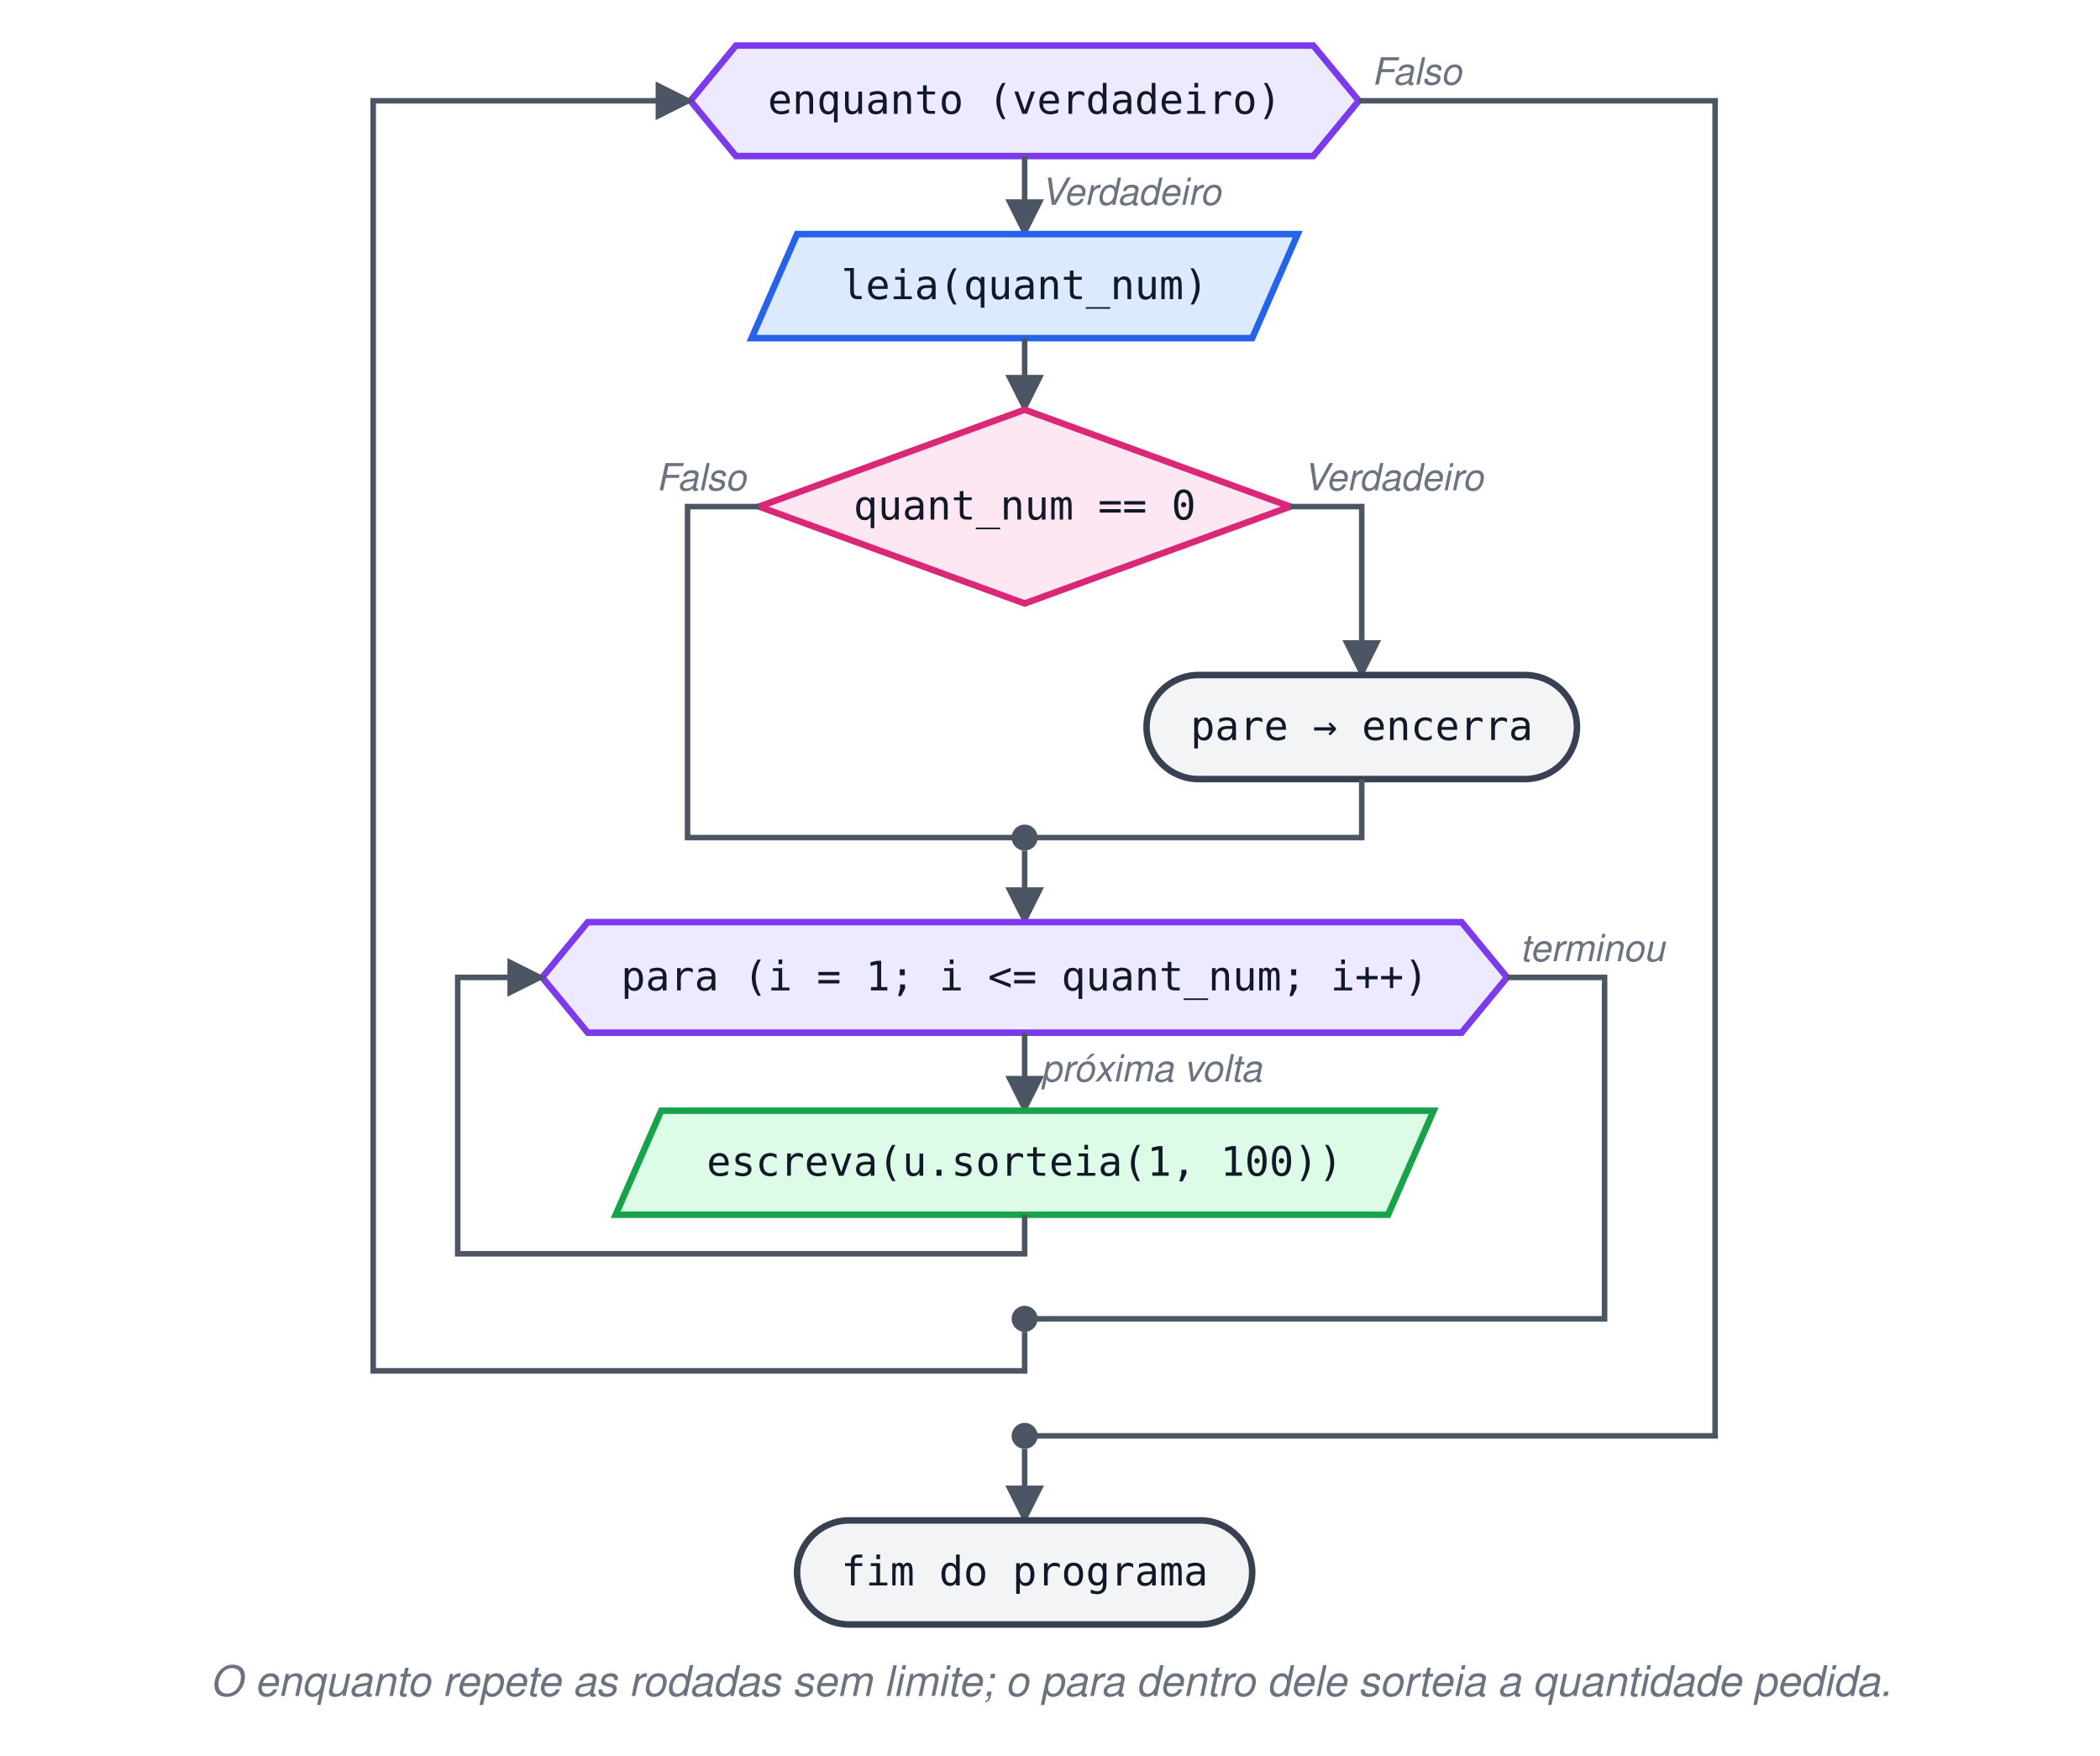
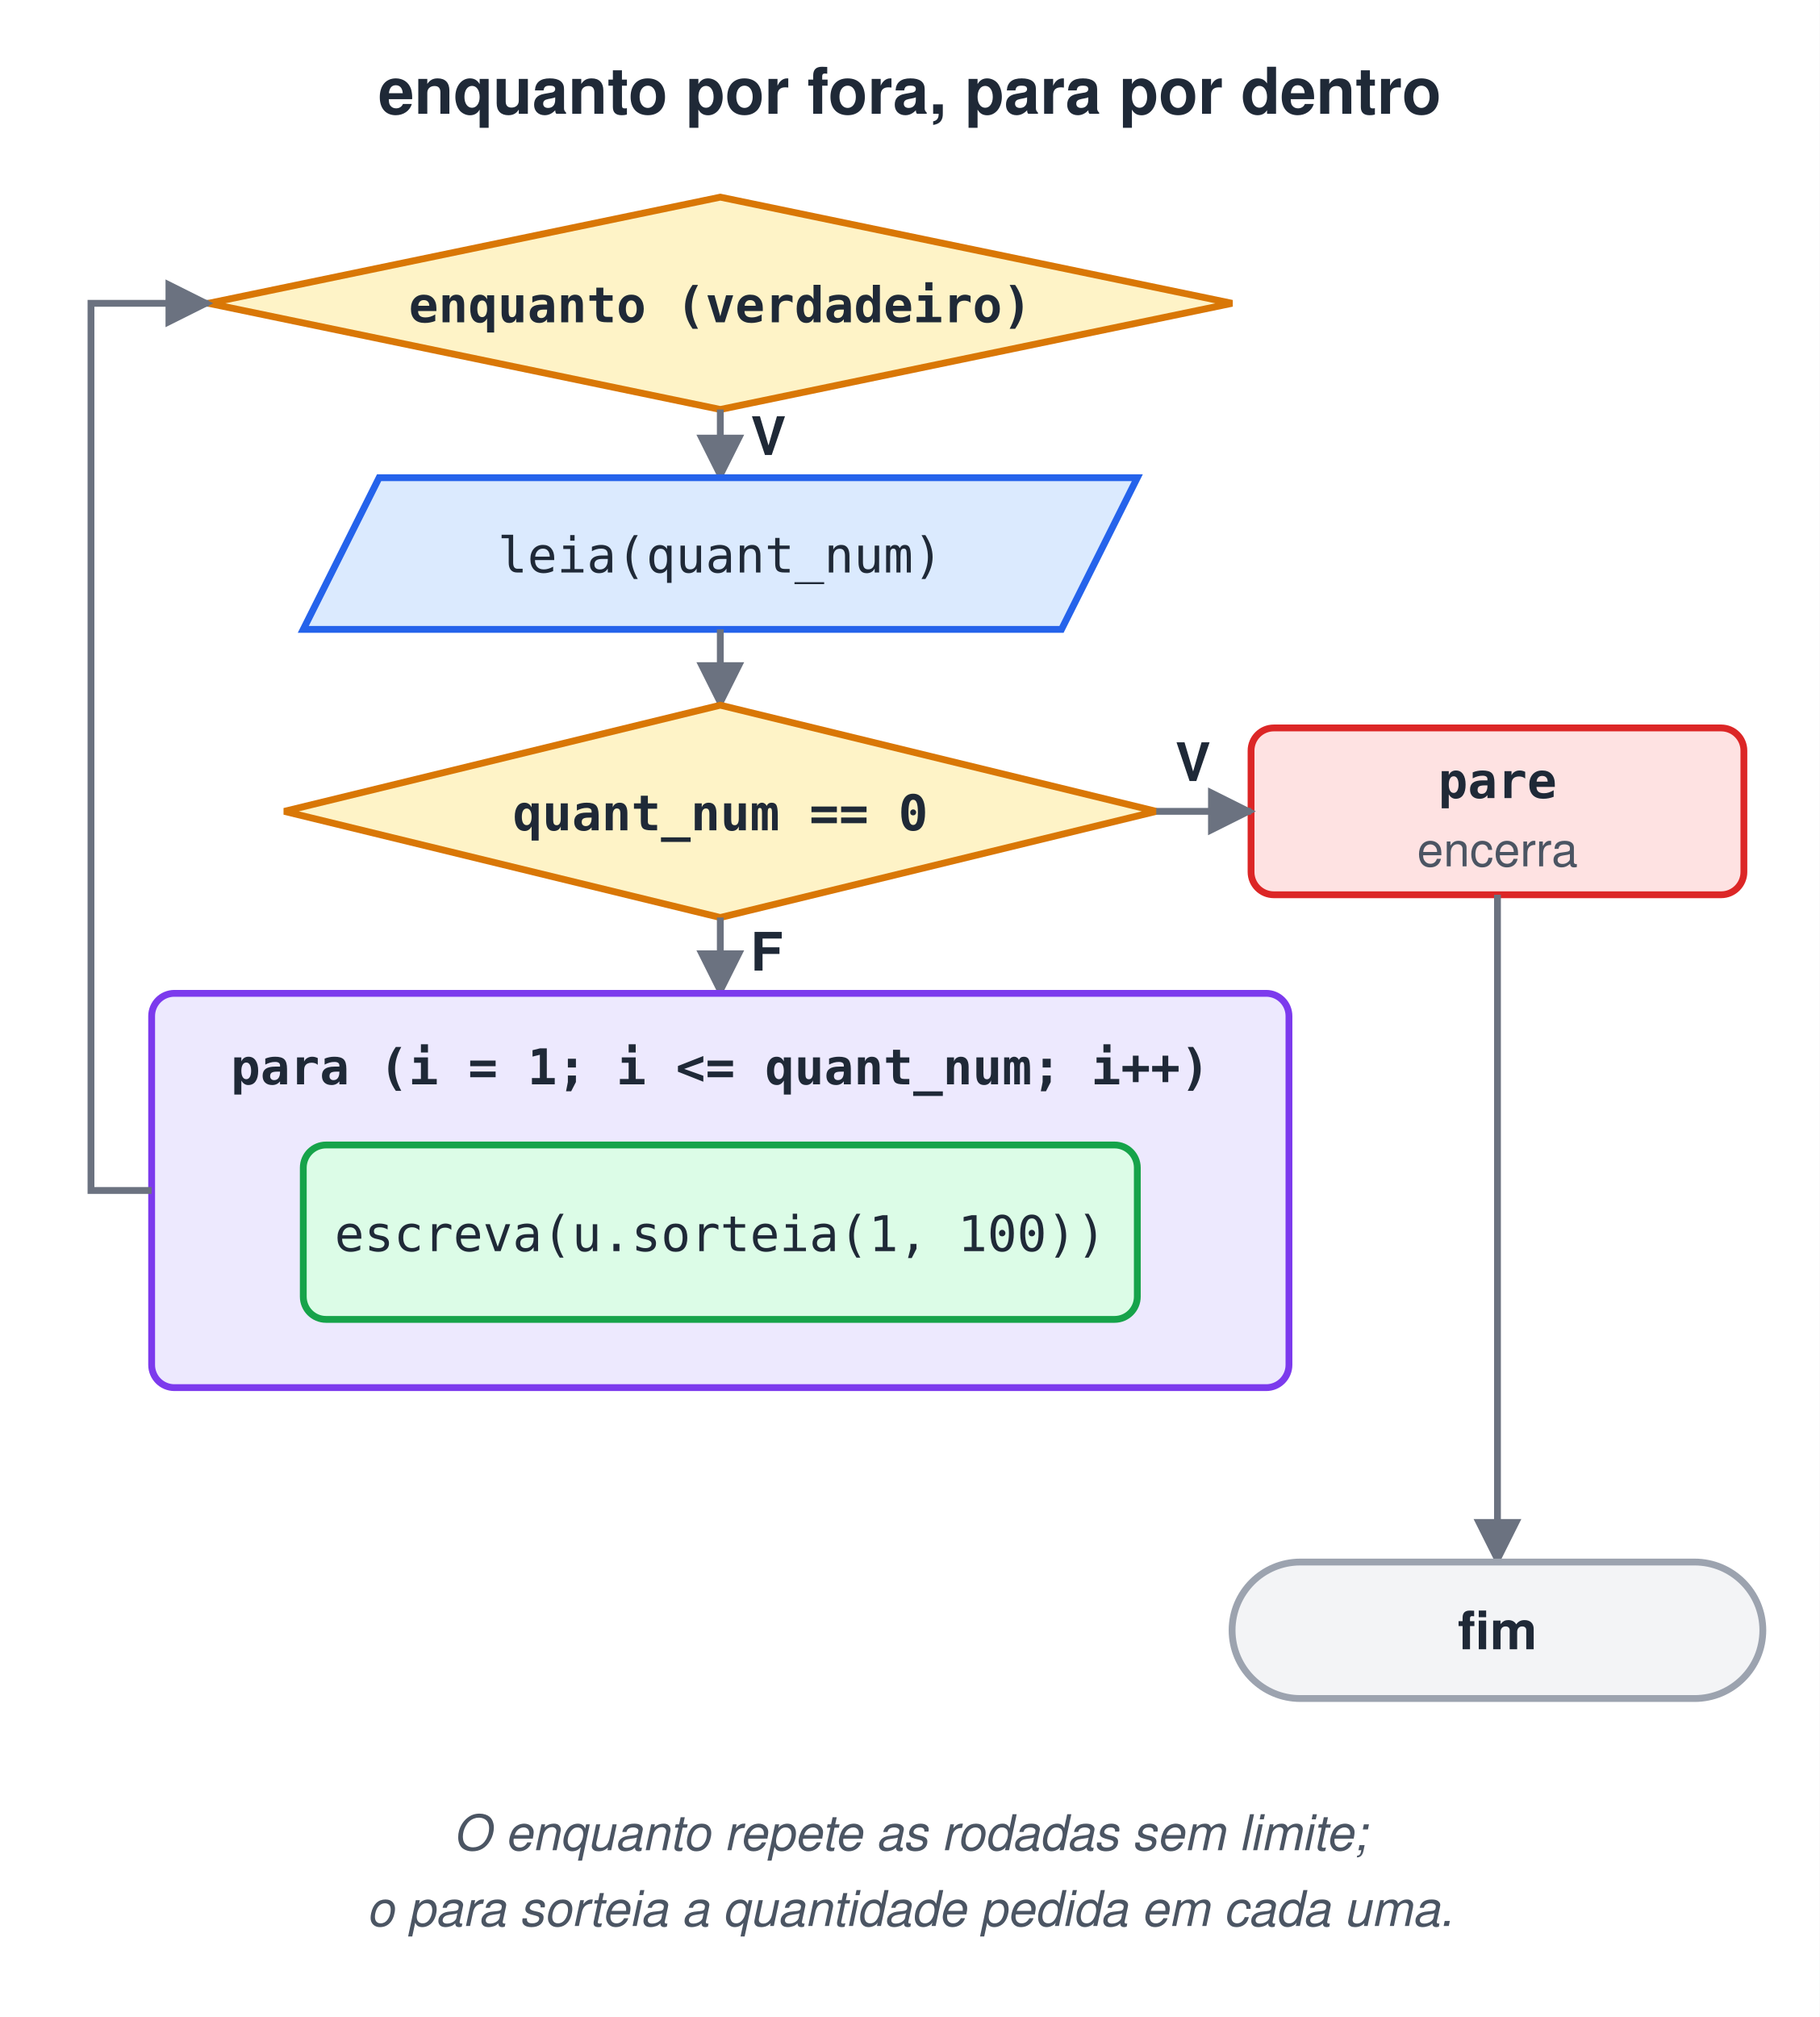
- <svg xmlns="http://www.w3.org/2000/svg" width="646" height="540" viewBox="0 0 646 540">
-   <style>text{font-family:Helvetica, Arial, 'DejaVu Sans', sans-serif}.t{font-family:Menlo, Consolas, 'DejaVu Sans Mono', monospace;font-size:12.5px;fill:#111827}.k{font-weight:bold}.lb{font-size:11.5px;font-style:italic;fill:#6B7280}.e{stroke:#4B5563;stroke-width:1.7;fill:none}.te{fill:#F3F4F6;stroke:#374151;stroke-width:2}.dc{fill:#FEF9C3;stroke:#CA8A04;stroke-width:2}.as{fill:#FFEDD5;stroke:#EA580C;stroke-width:2}.in{fill:#DBEAFE;stroke:#2563EB;stroke-width:2}.ou{fill:#DCFCE7;stroke:#16A34A;stroke-width:2}.if{fill:#FCE7F3;stroke:#DB2777;stroke-width:2}.lp{fill:#EDE9FE;stroke:#7C3AED;stroke-width:2}.cl{fill:#E0F2FE;stroke:#0284C7;stroke-width:2}</style>
+ <svg xmlns="http://www.w3.org/2000/svg" width="480" height="532" viewBox="0 0 480 532">
+   <style>text{white-space:pre;font-family:Helvetica,Arial,sans-serif;font-size:14px;fill:#1F2937}.t{font-size:17px;font-weight:bold}.b{font-weight:bold}.m{font-family:Menlo,Consolas,monospace;font-size:13px}.s{font-size:12.5px;fill:#4B5563}.n{font-size:13px;font-style:italic;fill:#4B5563}.c{text-anchor:middle}.r{text-anchor:end}.xB{fill:#DBEAFE;stroke:#2563EB}.xG{fill:#DCFCE7;stroke:#16A34A}.xO{fill:#FEF3C7;stroke:#D97706}.xP{fill:#EDE9FE;stroke:#7C3AED}.xR{fill:#FEE2E2;stroke:#DC2626}.xY{fill:#F3F4F6;stroke:#9CA3AF}.xW{fill:#fff;stroke:#9CA3AF}.xT{fill:#CCFBF1;stroke:#0D9488}.xK{fill:#FCE7F3;stroke:#DB2777}rect,ellipse,polygon{stroke-width:1.8}.l{stroke:#6B7280;stroke-width:1.8;fill:none}.d{stroke-dasharray:5 4}</style>
  <defs>
    <marker id="a" viewBox="0 0 10 10" refX="9" refY="5" markerWidth="7" markerHeight="7" orient="auto-start-reverse">
-       <path d="M0,0 L10,5 L0,10 z" fill="#4B5563" />
+       <path d="M0,0L10,5L0,10z" fill="#6B7280" />
    </marker>
  </defs>
  <rect width="100%" height="100%" fill="#fff" />
-   <g transform="translate(90.8,0)">
-     <path class="lp" d="M135.6,14 L313.2,14 L327.2,31 L313.2,48 L135.6,48 L121.6,31 Z" />
-     <text class="t" x="224.4" y="35" text-anchor="middle">enquanto (verdadeiro)</text>
-     <path class="e" d="M224.4,48 L224.4,72" marker-end="url(#a)" />
-     <text class="lb" x="229.4" y="63" text-anchor="start">Verdadeiro</text>
-     <path class="in" d="M154.4,72 L308.4,72 L294.4,104 L140.4,104 Z" />
-     <text class="t" x="224.4" y="92" text-anchor="middle" xml:space="preserve">leia(quant_num)</text>
-     <path class="e" d="M224.4,104 L224.4,126" marker-end="url(#a)" />
-     <path class="if" d="M224.4,126 L306.1,155.8 L224.4,185.6 L142.7,155.8 Z" />
-     <text class="t" x="224.4" y="159.8" text-anchor="middle">quant_num == 0</text>
-     <text class="lb" x="310.1" y="150.8" text-anchor="start">Verdadeiro</text>
-     <text class="lb" x="138.7" y="150.8" text-anchor="end">Falso</text>
-     <path class="e" d="M306.1,155.8 L328.1,155.8 L328.1,207.6" marker-end="url(#a)" />
-     <rect class="te" x="261.9" y="207.6" width="132.4" height="32" rx="16" />
-     <text class="t" x="328.1" y="227.6" text-anchor="middle" xml:space="preserve">pare → encerra</text>
-     <path class="e" d="M328.1,239.6 L328.1,257.6 L224.4,257.6" />
-     <path class="e" d="M142.7,155.8 L120.7,155.8 L120.7,257.6 L224.4,257.6" />
-     <circle cx="224.4" cy="257.6" r="4" fill="#4B5563" />
-     <path class="e" d="M224.4,261.6 L224.4,283.6" marker-end="url(#a)" />
-     <path class="lp" d="M90,283.6 L358.8,283.6 L372.8,300.6 L358.8,317.6 L90,317.6 L76,300.6 Z" />
-     <text class="t" x="224.4" y="304.6" text-anchor="middle">para (i = 1; i &lt;= quant_num; i++)</text>
-     <path class="e" d="M224.4,317.6 L224.4,341.6" marker-end="url(#a)" />
-     <text class="lb" x="229.4" y="332.6" text-anchor="start">próxima volta</text>
-     <path class="ou" d="M112.6,341.6 L350.2,341.6 L336.2,373.6 L98.6,373.6 Z" />
-     <text class="t" x="224.4" y="361.6" text-anchor="middle" xml:space="preserve">escreva(u.sorteia(1, 100))</text>
-     <path class="e" d="M224.4,373.6 L224.4,385.6 L50,385.6 L50,300.6 L76,300.6" marker-end="url(#a)" />
-     <path class="e" d="M372.8,300.6 L402.8,300.6 L402.8,405.6 L224.4,405.6" />
-     <text class="lb" x="376.8" y="295.6" text-anchor="start">terminou</text>
-     <circle cx="224.4" cy="405.6" r="4" fill="#4B5563" />
-     <path class="e" d="M224.4,409.6 L224.4,421.6 L24,421.6 L24,31 L121.6,31" marker-end="url(#a)" />
-     <path class="e" d="M327.2,31 L436.8,31 L436.8,441.6 L224.4,441.6" />
-     <text class="lb" x="331.2" y="26" text-anchor="start">Falso</text>
-     <circle cx="224.4" cy="441.6" r="4" fill="#4B5563" />
-     <path class="e" d="M224.4,445.6 L224.4,467.6" marker-end="url(#a)" />
-     <rect class="te" x="154.4" y="467.6" width="140" height="32" rx="16" />
-     <text class="t" x="224.4" y="487.6" text-anchor="middle" xml:space="preserve">fim do programa</text>
-   </g>
-   <text x="323.2" y="521.6" text-anchor="middle" font-size="13" font-style="italic" fill="#6B7280">O enquanto repete as rodadas sem limite; o para dentro dele sorteia a quantidade pedida.</text>
+   <text x="240.0" y="30" class="t c">enquanto por fora, para por dentro</text>
+   <polygon points="190,52 325.0,80.0 190,108 55.0,80.0" class="xO" />
+   <text x="190" y="85.0" class="m b c">enquanto (verdadeiro)</text>
+   <path d="M190,108 L190,126" class="l" marker-end="url(#a)" />
+   <text x="198" y="120" class="b">V</text>
+   <polygon points="100,126 300,126 280,166 80,166" class="xB" />
+   <text x="190.0" y="151" class="m c">leia(quant_num)</text>
+   <path d="M190,166 L190,186" class="l" marker-end="url(#a)" />
+   <polygon points="190,186 305.0,214.0 190,242 75.0,214.0" class="xO" />
+   <text x="190" y="219.0" class="m b c">quant_num == 0</text>
+   <rect x="330" y="192" width="130" height="44" rx="6" class="xR" />
+   <text x="395.0" y="210.5" class="m b c">pare</text>
+   <text x="395.0" y="228.5" class="s c">encerra</text>
+   <path d="M305,214 L330,214" class="l" marker-end="url(#a)" />
+   <text x="310" y="206" class="b">V</text>
+   <path d="M190,242 L190,262" class="l" marker-end="url(#a)" />
+   <text x="198" y="256" class="b">F</text>
+   <rect x="40" y="262" width="300" height="104" rx="6" class="xP" />
+   <text x="190" y="286" class="m b c">para (i = 1; i &lt;= quant_num; i++)</text>
+   <rect x="80" y="302" width="220" height="46" rx="6" class="xG" />
+   <text x="190" y="330" class="m c">escreva(u.sorteia(1, 100))</text>
+   <path d="M40,314 L24,314 L24,80 L55,80" class="l" marker-end="url(#a)" />
+   <path d="M395,236 L395,412" class="l" marker-end="url(#a)" />
+   <rect x="325" y="412" width="140" height="36" rx="18" class="xY" />
+   <text x="395" y="435" class="b c">fim</text>
+   <text x="240.0" y="488" class="n c">O enquanto repete as rodadas sem limite;</text>
+   <text x="240.0" y="508" class="n c">o para sorteia a quantidade pedida em cada uma.</text>
</svg>
